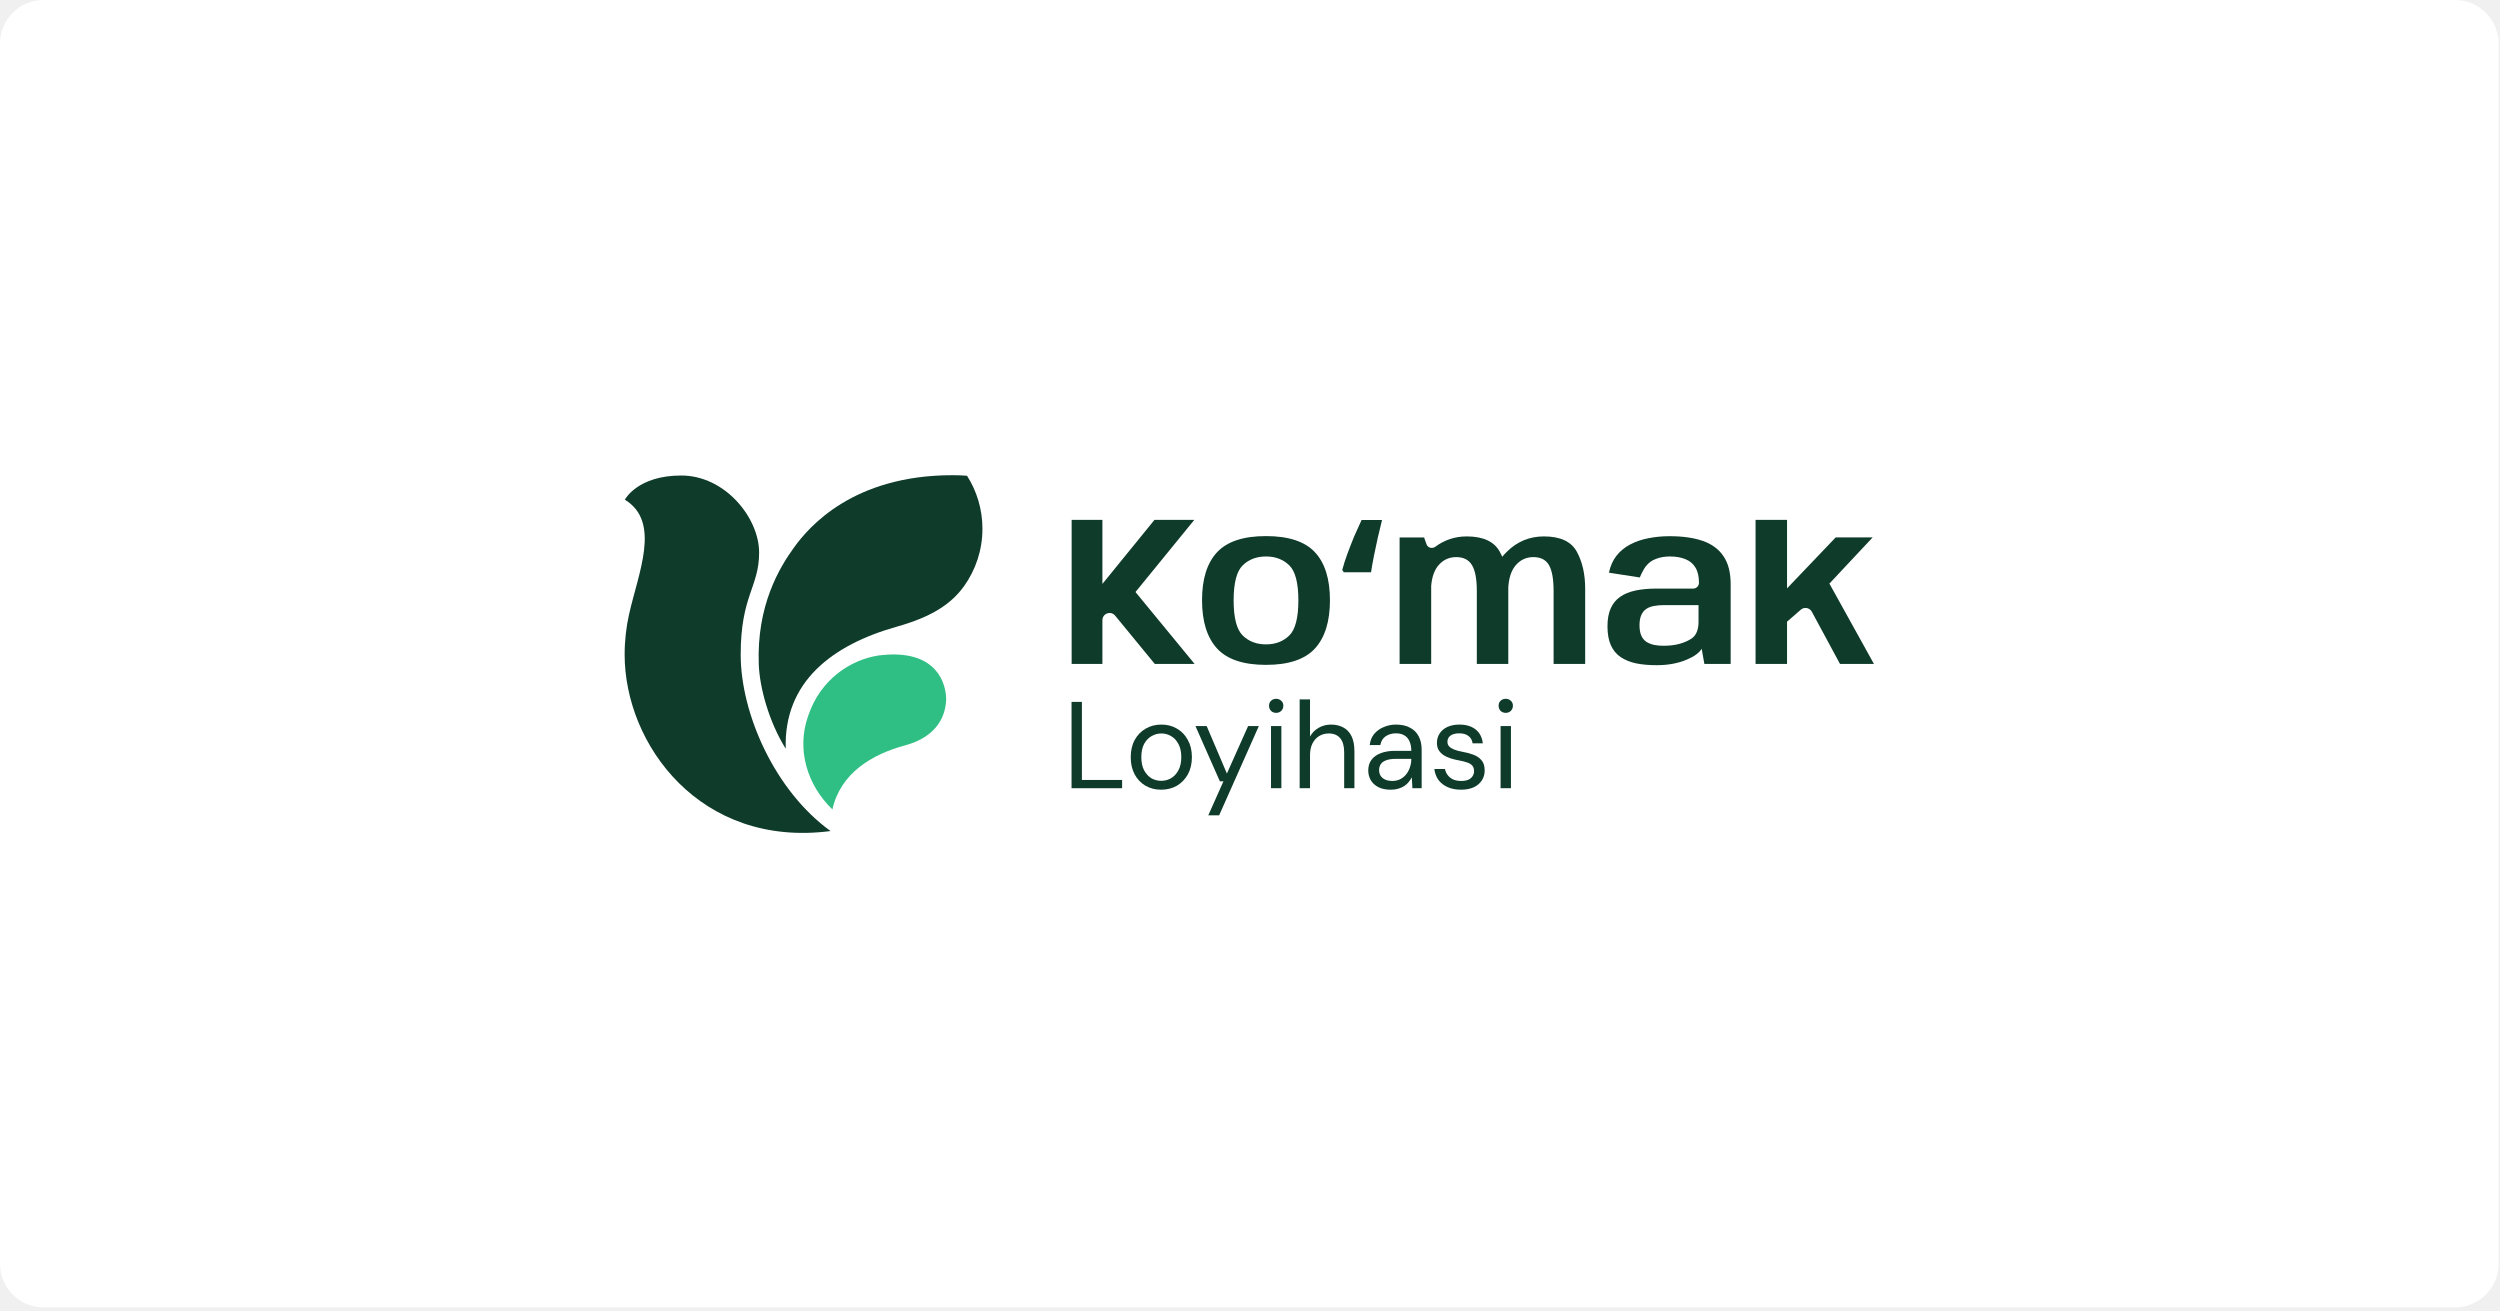
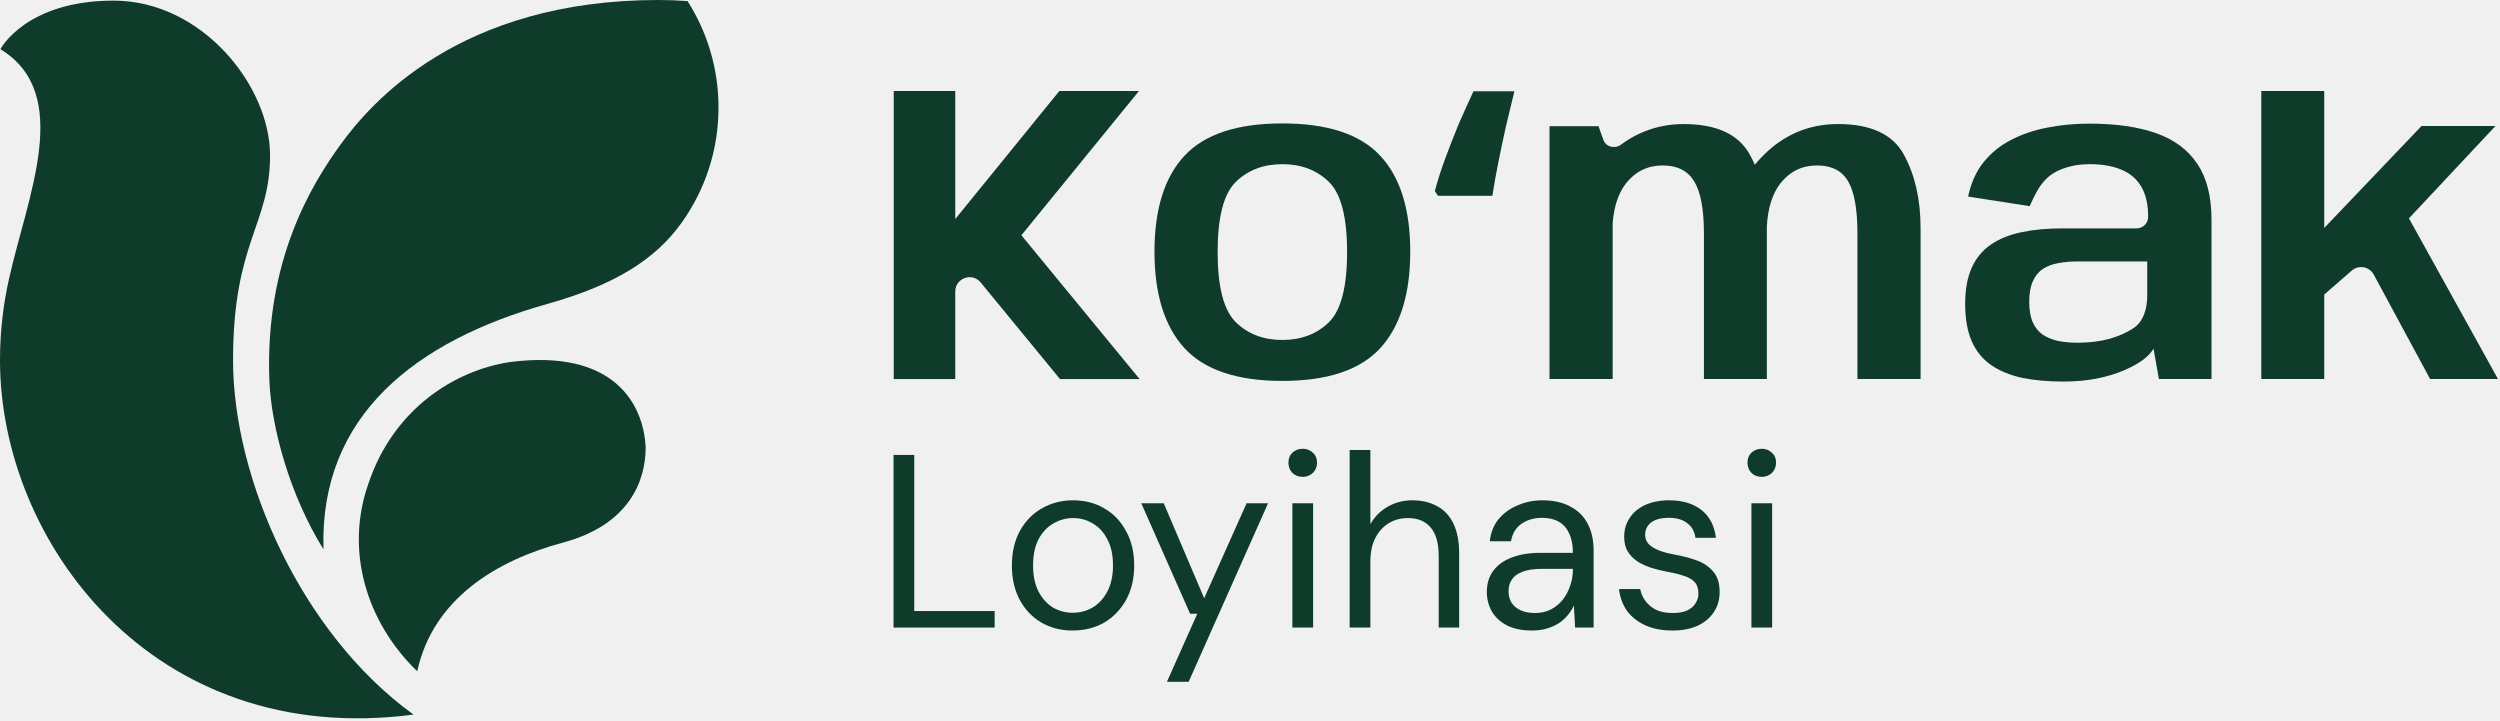
- <svg xmlns="http://www.w3.org/2000/svg" width="494" height="259" viewBox="0 0 494 259" fill="none">
-   <rect y="258.341" width="258.341" height="493.718" rx="8.611" transform="rotate(-90 0 258.341)" fill="white" />
-   <path d="M370.044 106.185L361.49 115.315L370.288 131.188H363.581L358.014 120.874C357.583 120.074 356.522 119.881 355.836 120.477L353.119 122.84V131.188H346.9L346.9 102.728H353.119L353.119 116.262L362.737 106.185H370.044Z" fill="#0E3B2A" />
-   <path d="M327.343 131.441C325.833 131.441 324.485 131.322 323.301 131.083C322.116 130.83 321.095 130.415 320.236 129.839C319.392 129.263 318.748 128.483 318.304 127.499C317.859 126.501 317.637 125.257 317.637 123.768C317.637 122.348 317.852 121.16 318.281 120.205C318.711 119.249 319.333 118.49 320.147 117.928C320.976 117.352 321.99 116.937 323.19 116.684C324.389 116.431 325.751 116.305 327.277 116.305H334.578C335.207 116.305 335.717 115.795 335.717 115.166C335.717 113.901 335.48 112.889 335.006 112.13C334.547 111.371 333.888 110.823 333.029 110.486C332.17 110.135 331.141 109.959 329.942 109.959C328.965 109.959 328.069 110.114 327.254 110.423C326.44 110.732 325.848 111.114 325.234 111.881C324.62 112.647 324.019 114.108 324.019 114.108L317.926 113.163C318.207 111.828 318.711 110.704 319.436 109.79C320.177 108.863 321.08 108.125 322.146 107.577C323.212 107.014 324.404 106.607 325.722 106.354C327.04 106.087 328.439 105.953 329.92 105.953C332.526 105.953 334.725 106.27 336.516 106.902C338.308 107.535 339.663 108.546 340.581 109.938C341.514 111.315 341.98 113.156 341.98 115.461V131.188H336.783L336.25 128.195C336.028 128.574 335.665 128.954 335.161 129.333C334.658 129.699 334.021 130.043 333.251 130.366C332.496 130.689 331.622 130.949 330.63 131.146C329.638 131.343 328.543 131.441 327.343 131.441ZM328.742 127.604C329.897 127.604 330.941 127.478 331.874 127.225C332.807 126.958 333.592 126.614 334.229 126.192C335.297 125.501 335.628 124.191 335.628 122.919V119.572H328.742C328.061 119.572 327.425 119.628 326.832 119.741C326.255 119.839 325.751 120.029 325.322 120.31C324.893 120.591 324.56 120.999 324.323 121.533C324.086 122.053 323.967 122.728 323.967 123.557C323.967 124.386 324.086 125.068 324.323 125.602C324.56 126.122 324.893 126.529 325.322 126.824C325.766 127.106 326.277 127.309 326.855 127.436C327.432 127.548 328.061 127.604 328.742 127.604Z" fill="#0E3B2A" />
-   <path d="M276.561 106.206V131.188H282.802V115.785C282.937 114.109 283.381 112.792 284.134 111.835C285.067 110.669 286.274 110.085 287.755 110.085C289.191 110.085 290.227 110.612 290.864 111.667C291.501 112.721 291.819 114.421 291.819 116.768V131.188H298.038V116.305C298.038 116.244 298.038 116.185 298.037 116.125C298.138 114.286 298.59 112.856 299.393 111.835C300.326 110.669 301.525 110.085 302.991 110.085C304.442 110.085 305.471 110.612 306.078 111.667C306.686 112.721 306.989 114.421 306.989 116.768V131.188H313.23V116.305C313.23 113.465 312.682 111.041 311.587 109.031C310.491 107.007 308.322 105.995 305.079 105.995C302.236 105.995 299.793 107.007 297.749 109.031C297.423 109.354 297.123 109.681 296.849 110.012C296.698 109.667 296.531 109.333 296.35 109.01C295.24 107 293.063 105.995 289.82 105.995C287.511 105.995 285.42 106.7 283.621 108.034C283.028 108.473 282.138 108.266 281.889 107.571L281.402 106.206H276.561Z" fill="#0E3B2A" />
-   <path d="M265.229 112.62C265.496 111.608 265.836 110.54 266.251 109.415C266.665 108.291 267.11 107.153 267.583 106C268.087 104.848 268.575 103.765 269.049 102.753H273.092C272.825 103.85 272.544 105.016 272.248 106.253C271.981 107.462 271.729 108.656 271.492 109.837C271.255 111.018 271.063 112.1 270.915 113.084H265.54L265.229 112.62Z" fill="#0E3B2A" />
-   <path d="M250.161 131.378C245.704 131.378 242.484 130.303 240.5 128.153C238.516 125.988 237.523 122.805 237.523 118.603C237.523 114.4 238.516 111.238 240.5 109.116C242.484 106.993 245.704 105.932 250.161 105.932C254.618 105.932 257.839 106.993 259.823 109.116C261.807 111.238 262.799 114.4 262.799 118.603C262.799 122.805 261.807 125.988 259.823 128.153C257.839 130.303 254.618 131.378 250.161 131.378ZM250.161 127.33C252.027 127.33 253.559 126.747 254.759 125.581C255.958 124.4 256.558 122.088 256.558 118.645C256.558 115.187 255.958 112.875 254.759 111.709C253.559 110.542 252.027 109.959 250.161 109.959C248.296 109.959 246.763 110.542 245.564 111.709C244.364 112.875 243.765 115.187 243.765 118.645C243.765 122.088 244.364 124.4 245.564 125.581C246.763 126.747 248.296 127.33 250.161 127.33Z" fill="#0E3B2A" />
-   <path d="M211.757 131.198V102.728H217.836V115.381L228.124 102.728L235.992 102.728L224.371 116.984L236.056 131.198H228.189L220.349 121.648C219.504 120.619 217.836 121.217 217.836 122.548V131.198H211.757Z" fill="#0E3B2A" />
-   <path d="M296.515 155.752V143.469H298.562V155.752H296.515ZM297.539 140.861C297.132 140.861 296.791 140.731 296.515 140.472C296.255 140.195 296.125 139.854 296.125 139.448C296.125 139.042 296.255 138.717 296.515 138.473C296.791 138.213 297.132 138.083 297.539 138.083C297.928 138.083 298.262 138.213 298.538 138.473C298.814 138.717 298.952 139.042 298.952 139.448C298.952 139.854 298.814 140.195 298.538 140.472C298.262 140.731 297.928 140.861 297.539 140.861Z" fill="#0E3B2A" />
-   <path d="M288.717 156.045C287.693 156.045 286.8 155.874 286.036 155.533C285.289 155.192 284.687 154.721 284.232 154.119C283.794 153.502 283.526 152.779 283.428 151.95H285.524C285.605 152.373 285.776 152.763 286.036 153.12C286.296 153.478 286.645 153.77 287.084 153.998C287.539 154.209 288.091 154.314 288.741 154.314C289.31 154.314 289.781 154.233 290.155 154.071C290.528 153.892 290.805 153.656 290.983 153.364C291.178 153.071 291.276 152.755 291.276 152.413C291.276 151.91 291.154 151.528 290.91 151.268C290.683 151.008 290.342 150.805 289.887 150.659C289.432 150.496 288.879 150.358 288.229 150.244C287.693 150.147 287.165 150.017 286.645 149.854C286.125 149.692 285.662 149.481 285.256 149.221C284.85 148.945 284.525 148.611 284.281 148.222C284.054 147.832 283.94 147.352 283.94 146.784C283.94 146.085 284.119 145.468 284.476 144.931C284.834 144.379 285.345 143.948 286.012 143.64C286.694 143.331 287.482 143.177 288.376 143.177C289.692 143.177 290.756 143.493 291.568 144.127C292.381 144.761 292.86 145.679 293.006 146.881H290.983C290.902 146.264 290.634 145.784 290.179 145.443C289.74 145.086 289.131 144.907 288.351 144.907C287.588 144.907 287.003 145.061 286.596 145.37C286.207 145.679 286.012 146.085 286.012 146.589C286.012 146.914 286.117 147.206 286.328 147.466C286.556 147.71 286.881 147.921 287.303 148.1C287.742 148.278 288.278 148.425 288.912 148.538C289.724 148.685 290.463 148.88 291.13 149.123C291.796 149.367 292.332 149.733 292.738 150.22C293.161 150.691 293.372 151.365 293.372 152.243C293.372 153.006 293.177 153.673 292.787 154.241C292.413 154.81 291.877 155.257 291.178 155.582C290.48 155.89 289.659 156.045 288.717 156.045Z" fill="#0E3B2A" />
-   <path d="M274.827 156.045C273.836 156.045 273.007 155.874 272.341 155.533C271.675 155.175 271.179 154.712 270.854 154.144C270.529 153.559 270.367 152.925 270.367 152.243C270.367 151.414 270.578 150.716 271 150.147C271.439 149.562 272.048 149.123 272.828 148.831C273.624 148.522 274.559 148.368 275.631 148.368H278.872C278.872 147.604 278.75 146.97 278.507 146.467C278.279 145.947 277.938 145.557 277.483 145.297C277.044 145.037 276.492 144.907 275.826 144.907C275.046 144.907 274.372 145.102 273.803 145.492C273.234 145.882 272.885 146.459 272.755 147.222H270.659C270.757 146.345 271.049 145.614 271.537 145.029C272.04 144.428 272.674 143.973 273.437 143.664C274.201 143.339 274.997 143.177 275.826 143.177C276.963 143.177 277.906 143.388 278.653 143.81C279.417 144.216 279.985 144.793 280.359 145.541C280.733 146.272 280.919 147.141 280.919 148.148V155.752H279.092L278.97 153.583C278.807 153.924 278.596 154.249 278.336 154.558C278.092 154.851 277.8 155.11 277.459 155.338C277.118 155.549 276.728 155.72 276.289 155.85C275.867 155.98 275.379 156.045 274.827 156.045ZM275.143 154.314C275.712 154.314 276.224 154.201 276.679 153.973C277.15 153.729 277.548 153.404 277.873 152.998C278.198 152.576 278.442 152.113 278.604 151.609C278.783 151.105 278.872 150.577 278.872 150.025V149.952H275.802C275.005 149.952 274.364 150.049 273.876 150.244C273.389 150.423 273.039 150.683 272.828 151.024C272.617 151.349 272.511 151.723 272.511 152.145C272.511 152.584 272.609 152.966 272.804 153.291C273.015 153.616 273.316 153.868 273.706 154.046C274.112 154.225 274.591 154.314 275.143 154.314Z" fill="#0E3B2A" />
-   <path d="M256.812 155.752V138.205H258.859V145.541C259.265 144.809 259.834 144.233 260.565 143.81C261.312 143.388 262.124 143.177 263.002 143.177C263.944 143.177 264.765 143.372 265.463 143.762C266.162 144.135 266.698 144.712 267.072 145.492C267.446 146.272 267.632 147.255 267.632 148.441V155.752H265.61V148.66C265.61 147.425 265.35 146.499 264.83 145.882C264.31 145.248 263.554 144.931 262.563 144.931C261.865 144.931 261.231 145.102 260.662 145.443C260.11 145.784 259.671 146.272 259.346 146.905C259.021 147.539 258.859 148.319 258.859 149.245V155.752H256.812Z" fill="#0E3B2A" />
-   <path d="M251.152 155.752V143.469H253.199V155.752H251.152ZM252.175 140.861C251.769 140.861 251.428 140.731 251.152 140.472C250.892 140.195 250.762 139.854 250.762 139.448C250.762 139.042 250.892 138.717 251.152 138.473C251.428 138.213 251.769 138.083 252.175 138.083C252.565 138.083 252.898 138.213 253.174 138.473C253.451 138.717 253.589 139.042 253.589 139.448C253.589 139.854 253.451 140.195 253.174 140.472C252.898 140.731 252.565 140.861 252.175 140.861Z" fill="#0E3B2A" />
-   <path d="M238.755 161.114L241.753 154.388H241.046L236.22 143.469H238.438L242.435 152.852L246.627 143.469H248.747L240.9 161.114H238.755Z" fill="#0E3B2A" />
-   <path d="M229.427 156.045C228.29 156.045 227.266 155.785 226.356 155.265C225.446 154.729 224.731 153.981 224.212 153.023C223.692 152.048 223.432 150.919 223.432 149.635C223.432 148.319 223.692 147.182 224.212 146.223C224.748 145.248 225.471 144.501 226.381 143.981C227.307 143.445 228.338 143.177 229.476 143.177C230.646 143.177 231.677 143.445 232.571 143.981C233.481 144.501 234.196 145.248 234.716 146.223C235.252 147.182 235.52 148.311 235.52 149.611C235.52 150.91 235.252 152.048 234.716 153.023C234.179 153.981 233.456 154.729 232.547 155.265C231.637 155.785 230.597 156.045 229.427 156.045ZM229.451 154.29C230.15 154.29 230.8 154.119 231.401 153.778C232.002 153.421 232.49 152.893 232.863 152.194C233.237 151.495 233.424 150.634 233.424 149.611C233.424 148.571 233.237 147.71 232.863 147.027C232.506 146.329 232.027 145.809 231.425 145.468C230.841 145.11 230.191 144.931 229.476 144.931C228.793 144.931 228.143 145.11 227.526 145.468C226.925 145.809 226.437 146.329 226.064 147.027C225.706 147.71 225.528 148.571 225.528 149.611C225.528 150.634 225.706 151.495 226.064 152.194C226.437 152.893 226.917 153.421 227.502 153.778C228.103 154.119 228.753 154.29 229.451 154.29Z" fill="#0E3B2A" />
-   <path d="M211.737 155.752V138.692H213.784V154.119H221.729V155.752H211.737Z" fill="#0E3B2A" />
-   <path fill-rule="evenodd" clip-rule="evenodd" d="M146.361 129.356C146.361 141.061 153.135 156.287 164.12 164.215C138.404 167.586 123.429 147.124 123.429 129.356C123.429 126.454 123.768 123.814 124.285 121.475C126.109 113.217 130.689 103.145 123.47 98.739C123.47 98.739 125.938 93.96 134.609 93.96C143.281 93.96 150.002 102.325 150.002 109.189C150.002 116.053 146.361 117.65 146.361 129.356Z" fill="#0E3B2A" />
-   <path fill-rule="evenodd" clip-rule="evenodd" d="M186.961 137.935C186.961 141.161 185.395 145.527 178.831 147.286C172.268 149.046 166.044 152.819 164.485 159.952C159.422 155.062 157.397 148.036 159.655 141.566C162.117 134.106 168.211 130.348 173.577 129.528C183.873 128.191 186.769 133.689 186.961 137.935Z" fill="#2FBF84" />
-   <path fill-rule="evenodd" clip-rule="evenodd" d="M194.13 104.479C194.13 100.625 193.013 97.033 191.084 94.007C190.134 93.935 189.175 93.899 188.207 93.899C168.575 93.899 159.858 104.105 156.952 108.104C154.046 112.103 149.5 119.575 149.933 131.277C150.104 135.906 151.951 142.649 155.261 147.955C154.846 134.752 164.404 127.425 177.276 123.81C183.994 121.923 187.954 119.389 190.518 115.791C192.792 112.6 194.13 108.696 194.13 104.479Z" fill="#0E3B2A" />
+ <svg xmlns="http://www.w3.org/2000/svg" width="857" height="247" viewBox="0 0 857 247" fill="none">
+   <path d="M855.456 43.185L825.783 74.854L856.304 129.919H833.036L813.726 94.137C812.23 91.365 808.549 90.695 806.172 92.762L796.747 100.959V129.919H775.174L775.174 31.192H796.747L796.747 78.142L830.108 43.185H855.456Z" fill="#0E3B2A" />
+   <path d="M707.332 130.795C702.093 130.795 697.419 130.381 693.309 129.552C689.2 128.674 685.656 127.236 682.677 125.237C679.749 123.238 677.515 120.532 675.974 117.12C674.433 113.658 673.663 109.343 673.663 104.175C673.663 99.251 674.407 95.132 675.897 91.816C677.386 88.501 679.544 85.868 682.369 83.918C685.245 81.919 688.764 80.481 692.924 79.603C697.085 78.726 701.81 78.287 707.101 78.287H732.429C734.61 78.287 736.378 76.519 736.378 74.338C736.378 69.95 735.556 66.44 733.913 63.807C732.32 61.175 730.035 59.273 727.056 58.103C724.077 56.884 720.507 56.275 716.346 56.275C712.956 56.275 709.849 56.811 707.024 57.884C704.199 58.956 702.143 60.281 700.013 62.941C697.884 65.601 695.799 70.667 695.799 70.667L674.664 67.391C675.64 62.759 677.386 58.859 679.903 55.69C682.472 52.472 685.605 49.912 689.303 48.011C693.001 46.061 697.136 44.647 701.707 43.769C706.279 42.843 711.133 42.38 716.269 42.38C725.309 42.38 732.937 43.477 739.152 45.671C745.367 47.865 750.067 51.375 753.251 56.202C756.487 60.98 758.105 67.366 758.105 75.362V129.917H740.076L738.227 119.533C737.457 120.849 736.199 122.166 734.452 123.482C732.706 124.75 730.497 125.944 727.826 127.065C725.207 128.187 722.176 129.089 718.735 129.771C715.293 130.454 711.492 130.795 707.332 130.795ZM712.186 117.485C716.192 117.485 719.813 117.046 723.049 116.169C726.285 115.243 729.008 114.048 731.216 112.585C734.922 110.187 736.07 105.644 736.07 101.23V89.622H712.186C709.823 89.622 707.614 89.817 705.56 90.207C703.557 90.549 701.81 91.207 700.321 92.182C698.831 93.157 697.675 94.571 696.854 96.424C696.032 98.227 695.621 100.568 695.621 103.444C695.621 106.321 696.032 108.685 696.854 110.538C697.675 112.342 698.831 113.756 700.321 114.779C701.862 115.754 703.634 116.461 705.637 116.9C707.64 117.29 709.823 117.485 712.186 117.485Z" fill="#0E3B2A" />
+   <path d="M531.172 43.259V129.919H552.822V76.485C553.291 70.671 554.832 66.104 557.445 62.785C560.681 58.738 564.867 56.715 570.003 56.715C574.986 56.715 578.581 58.543 580.79 62.2C582.998 65.856 584.103 71.755 584.103 79.897V129.919H605.676V78.288C605.676 78.08 605.675 77.872 605.673 77.665C606.021 71.286 607.588 66.326 610.375 62.785C613.611 58.738 617.772 56.715 622.857 56.715C627.891 56.715 631.46 58.543 633.566 62.2C635.672 65.856 636.725 71.755 636.725 79.897V129.919H658.375V78.288C658.375 68.44 656.475 60.03 652.674 53.058C648.873 46.038 641.348 42.527 630.099 42.527C620.237 42.527 611.762 46.038 604.674 53.058C603.543 54.178 602.502 55.313 601.552 56.462C601.025 55.265 600.448 54.106 599.82 52.985C595.968 46.013 588.417 42.527 577.169 42.527C569.159 42.527 561.903 44.97 555.662 49.597C553.605 51.122 550.518 50.405 549.657 47.993L547.968 43.259H531.172Z" fill="#0E3B2A" />
+   <path d="M491.863 65.505C492.788 61.995 493.969 58.29 495.407 54.39C496.846 50.489 498.387 46.54 500.03 42.542C501.777 38.545 503.472 34.791 505.115 31.28H519.138C518.213 35.083 517.237 39.13 516.21 43.42C515.285 47.613 514.412 51.757 513.59 55.852C512.768 59.947 512.101 63.702 511.587 67.114H492.942L491.863 65.505Z" fill="#0E3B2A" />
+   <path d="M439.596 130.577C424.135 130.577 412.963 126.848 406.081 119.388C399.198 111.88 395.756 100.838 395.756 86.26C395.756 71.683 399.198 60.713 406.081 53.351C412.963 45.989 424.135 42.309 439.596 42.309C455.056 42.309 466.228 45.989 473.111 53.351C479.994 60.713 483.435 71.683 483.435 86.26C483.435 100.838 479.994 111.88 473.111 119.388C466.228 126.848 455.056 130.577 439.596 130.577ZM439.596 116.536C446.068 116.536 451.384 114.513 455.544 110.466C459.705 106.371 461.785 98.351 461.785 86.406C461.785 74.413 459.705 66.393 455.544 62.346C451.384 58.3 446.068 56.277 439.596 56.277C433.124 56.277 427.808 58.3 423.647 62.346C419.487 66.393 417.406 74.413 417.406 86.406C417.406 98.351 419.487 106.371 423.647 110.466C427.808 114.513 433.124 116.536 439.596 116.536Z" fill="#0E3B2A" />
+   <path d="M306.374 129.954V31.192H327.461V75.086L363.152 31.192L390.442 31.192L350.131 80.646L390.665 129.954H363.375L336.178 96.825C333.249 93.256 327.461 95.328 327.461 99.945V129.954H306.374Z" fill="#0E3B2A" />
+   <path d="M600.389 215.128V172.519H607.491V215.128H600.389ZM603.94 163.473C602.531 163.473 601.347 163.022 600.389 162.12C599.488 161.162 599.037 159.978 599.037 158.569C599.037 157.16 599.488 156.033 600.389 155.188C601.347 154.286 602.531 153.835 603.94 153.835C605.293 153.835 606.448 154.286 607.406 155.188C608.364 156.033 608.843 157.16 608.843 158.569C608.843 159.978 608.364 161.162 607.406 162.12C606.448 163.022 605.293 163.473 603.94 163.473Z" fill="#0E3B2A" />
+   <path d="M573.34 216.143C569.789 216.143 566.689 215.551 564.04 214.368C561.447 213.184 559.362 211.549 557.784 209.464C556.262 207.322 555.332 204.814 554.994 201.94H562.265C562.547 203.405 563.138 204.758 564.04 205.998C564.942 207.238 566.154 208.252 567.675 209.041C569.253 209.774 571.17 210.14 573.424 210.14C575.397 210.14 577.031 209.859 578.328 209.295C579.624 208.675 580.582 207.858 581.202 206.843C581.878 205.829 582.217 204.73 582.217 203.546C582.217 201.799 581.794 200.475 580.948 199.573C580.159 198.671 578.976 197.966 577.398 197.459C575.82 196.896 573.903 196.417 571.649 196.022C569.789 195.684 567.957 195.233 566.154 194.669C564.35 194.106 562.744 193.373 561.335 192.471C559.926 191.513 558.799 190.358 557.953 189.005C557.164 187.652 556.769 185.99 556.769 184.017C556.769 181.594 557.389 179.452 558.629 177.592C559.869 175.676 561.645 174.182 563.956 173.111C566.323 172.04 569.056 171.505 572.156 171.505C576.721 171.505 580.413 172.604 583.231 174.802C586.049 177 587.712 180.184 588.219 184.355H581.202C580.92 182.214 579.99 180.551 578.412 179.367C576.89 178.127 574.777 177.507 572.072 177.507C569.423 177.507 567.394 178.043 565.985 179.114C564.632 180.185 563.956 181.594 563.956 183.341C563.956 184.468 564.322 185.482 565.055 186.384C565.844 187.23 566.971 187.962 568.436 188.582C569.958 189.202 571.818 189.71 574.016 190.104C576.834 190.611 579.399 191.288 581.709 192.133C584.02 192.978 585.88 194.247 587.289 195.937C588.754 197.572 589.487 199.911 589.487 202.954C589.487 205.603 588.811 207.914 587.458 209.887C586.162 211.859 584.302 213.409 581.878 214.537C579.455 215.607 576.609 216.143 573.34 216.143Z" fill="#0E3B2A" />
+   <path d="M525.156 216.143C521.718 216.143 518.843 215.551 516.532 214.368C514.222 213.128 512.503 211.521 511.375 209.549C510.248 207.52 509.685 205.322 509.685 202.954C509.685 200.08 510.417 197.656 511.883 195.684C513.404 193.655 515.518 192.133 518.223 191.119C520.985 190.048 524.226 189.512 527.946 189.512H539.19C539.19 186.863 538.767 184.665 537.922 182.918C537.132 181.114 535.949 179.762 534.371 178.86C532.849 177.958 530.933 177.507 528.622 177.507C525.917 177.507 523.578 178.184 521.605 179.536C519.632 180.889 518.421 182.89 517.97 185.539H510.699C511.037 182.495 512.052 179.959 513.743 177.93C515.49 175.845 517.688 174.267 520.337 173.196C522.986 172.068 525.748 171.505 528.622 171.505C532.567 171.505 535.836 172.238 538.429 173.703C541.078 175.112 543.05 177.113 544.347 179.705C545.643 182.242 546.291 185.257 546.291 188.751V215.128H539.951L539.528 207.604C538.964 208.788 538.231 209.915 537.33 210.986C536.484 212 535.47 212.902 534.286 213.691C533.103 214.424 531.75 215.016 530.228 215.467C528.763 215.917 527.072 216.143 525.156 216.143ZM526.255 210.14C528.227 210.14 530.003 209.746 531.581 208.957C533.215 208.111 534.596 206.984 535.723 205.575C536.851 204.11 537.696 202.504 538.26 200.756C538.88 199.009 539.19 197.177 539.19 195.261V195.007H528.537C525.776 195.007 523.549 195.346 521.859 196.022C520.168 196.642 518.956 197.544 518.223 198.727C517.491 199.855 517.124 201.151 517.124 202.616C517.124 204.138 517.462 205.462 518.139 206.59C518.871 207.717 519.914 208.591 521.267 209.21C522.676 209.83 524.338 210.14 526.255 210.14Z" fill="#0E3B2A" />
+   <path d="M462.663 215.127V154.257H469.765V179.704C471.174 177.168 473.146 175.167 475.683 173.701C478.275 172.236 481.093 171.503 484.137 171.503C487.406 171.503 490.252 172.18 492.675 173.532C495.099 174.829 496.959 176.829 498.255 179.535C499.551 182.24 500.2 185.65 500.2 189.764V215.127H493.183V190.525C493.183 186.242 492.281 183.029 490.477 180.887C488.674 178.689 486.053 177.59 482.615 177.59C480.191 177.59 477.993 178.182 476.021 179.366C474.104 180.549 472.583 182.24 471.455 184.438C470.328 186.636 469.765 189.342 469.765 192.554V215.127H462.663Z" fill="#0E3B2A" />
+   <path d="M443.029 215.128V172.519H450.131V215.128H443.029ZM446.58 163.473C445.171 163.473 443.988 163.022 443.029 162.12C442.128 161.162 441.677 159.978 441.677 158.569C441.677 157.16 442.128 156.033 443.029 155.188C443.988 154.286 445.171 153.835 446.58 153.835C447.933 153.835 449.088 154.286 450.046 155.188C451.005 156.033 451.484 157.16 451.484 158.569C451.484 159.978 451.005 161.162 450.046 162.12C449.088 163.022 447.933 163.473 446.58 163.473Z" fill="#0E3B2A" />
+   <path d="M400.026 233.729L410.425 210.395H407.973L391.234 172.521H398.927L412.792 205.069L427.333 172.521H434.688L407.466 233.729H400.026Z" fill="#0E3B2A" />
+   <path d="M367.669 216.143C363.724 216.143 360.173 215.241 357.017 213.438C353.86 211.578 351.38 208.985 349.577 205.66C347.773 202.278 346.872 198.361 346.872 193.908C346.872 189.343 347.773 185.398 349.577 182.073C351.437 178.691 353.945 176.098 357.101 174.295C360.314 172.435 363.893 171.505 367.838 171.505C371.896 171.505 375.475 172.435 378.575 174.295C381.731 176.098 384.211 178.691 386.014 182.073C387.874 185.398 388.804 189.315 388.804 193.824C388.804 198.333 387.874 202.278 386.014 205.66C384.154 208.985 381.646 211.578 378.49 213.438C375.334 215.241 371.727 216.143 367.669 216.143ZM367.753 210.056C370.177 210.056 372.431 209.464 374.517 208.281C376.602 207.041 378.293 205.209 379.589 202.785C380.886 200.362 381.534 197.375 381.534 193.824C381.534 190.217 380.886 187.23 379.589 184.862C378.349 182.439 376.687 180.635 374.601 179.452C372.572 178.212 370.318 177.592 367.838 177.592C365.471 177.592 363.216 178.212 361.075 179.452C358.989 180.635 357.298 182.439 356.002 184.862C354.762 187.23 354.142 190.217 354.142 193.824C354.142 197.375 354.762 200.362 356.002 202.785C357.298 205.209 358.961 207.041 360.99 208.281C363.075 209.464 365.33 210.056 367.753 210.056Z" fill="#0E3B2A" />
+   <path d="M306.304 215.127V155.948H313.405V209.463H340.966V215.127H306.304Z" fill="#0E3B2A" />
+   <path fill-rule="evenodd" clip-rule="evenodd" d="M79.891 123.523C79.891 164.302 103.488 217.346 141.758 244.964C52.167 256.709 -3.50401e-05 185.425 -3.50401e-05 123.523C-3.50401e-05 113.414 1.181 104.217 2.981 96.07C9.337 67.299 25.293 32.212 0.143 16.86C0.143 16.86 8.739 0.212 38.949 0.212C69.16 0.212 92.574 29.355 92.574 53.267C92.574 77.18 79.891 82.743 79.891 123.523Z" fill="#0E3B2A" />
+   <path fill-rule="evenodd" clip-rule="evenodd" d="M221.331 153.41C221.331 164.649 215.874 179.859 193.008 185.989C170.142 192.119 148.459 205.262 143.027 230.114C125.391 213.078 118.337 188.599 126.203 166.06C134.778 140.073 156.007 126.979 174.702 124.122C210.573 119.466 220.661 138.619 221.331 153.41Z" fill="#0E3B2A" />
+   <path fill-rule="evenodd" clip-rule="evenodd" d="M246.304 36.859C246.304 23.433 242.411 10.917 235.693 0.376C232.384 0.127 229.042 2.94374e-10 225.67 2.80567e-10C157.277 0 126.908 35.554 116.785 49.486C106.662 63.419 90.825 89.45 92.332 130.216C92.929 146.343 99.361 169.834 110.895 188.317C109.449 142.322 142.745 116.798 187.59 104.203C210.994 97.63 224.787 88.8 233.721 76.265C241.644 65.15 246.304 51.549 246.304 36.859Z" fill="#0E3B2A" />
</svg>
